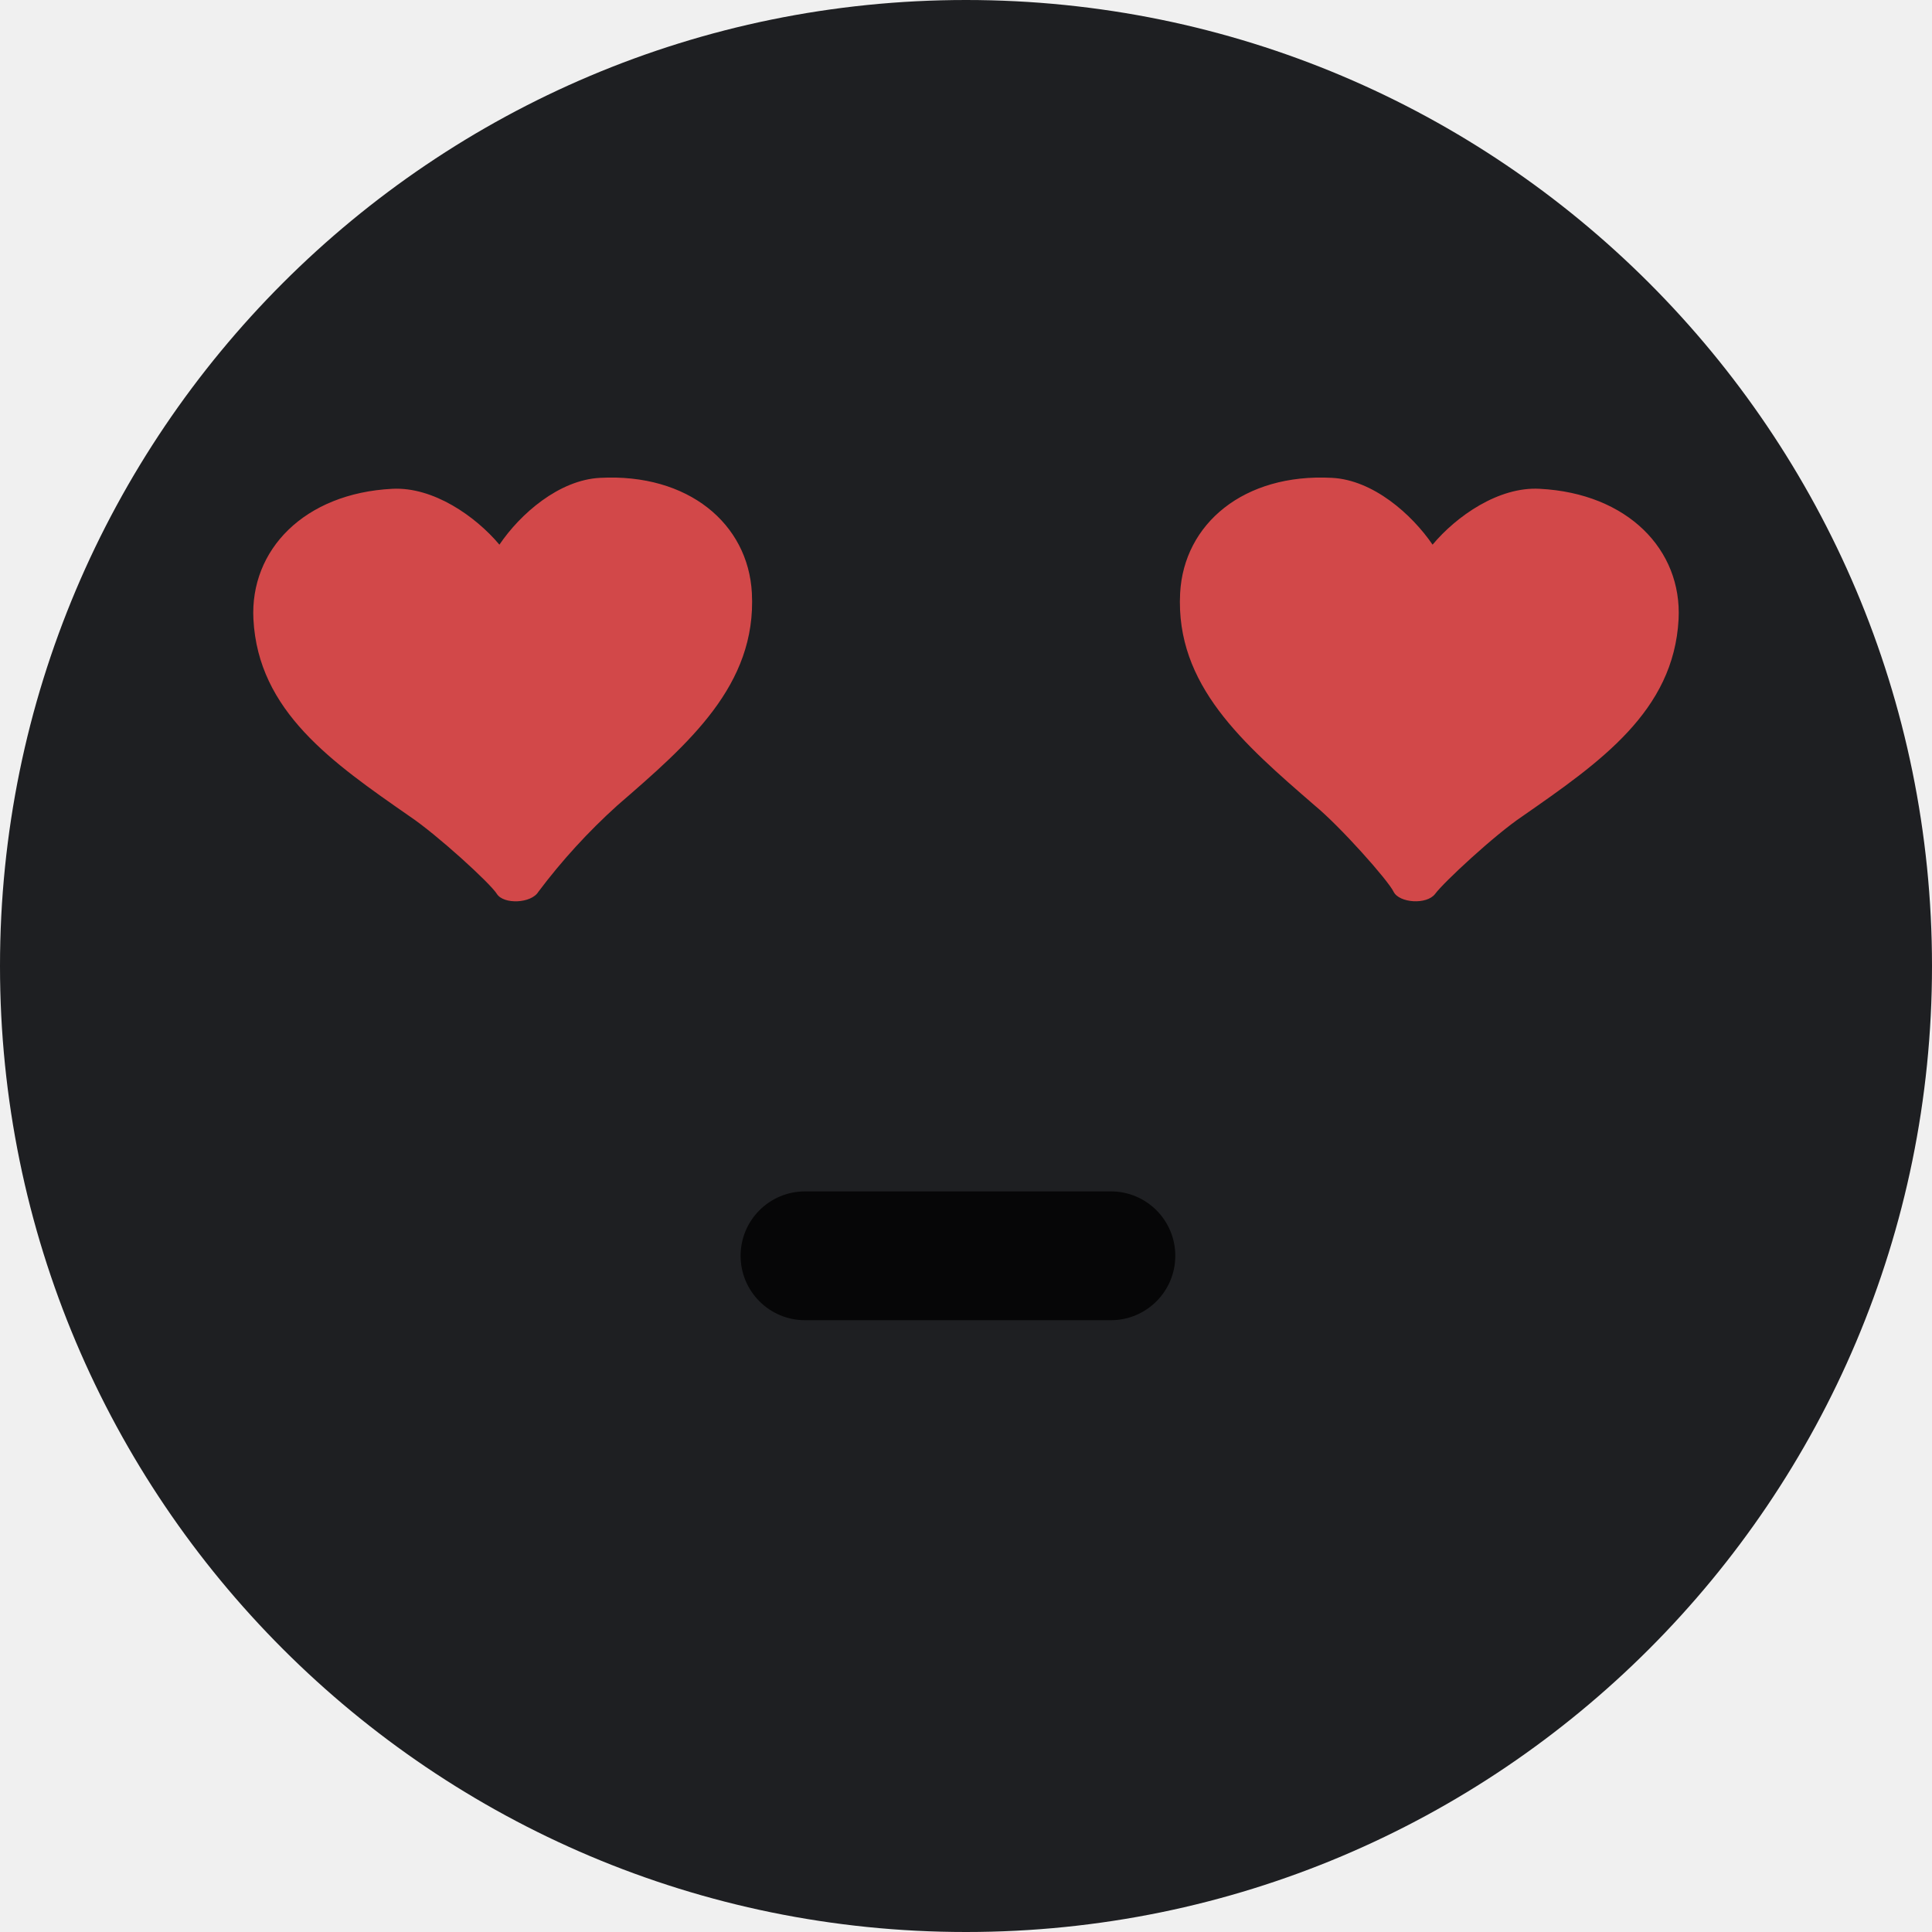
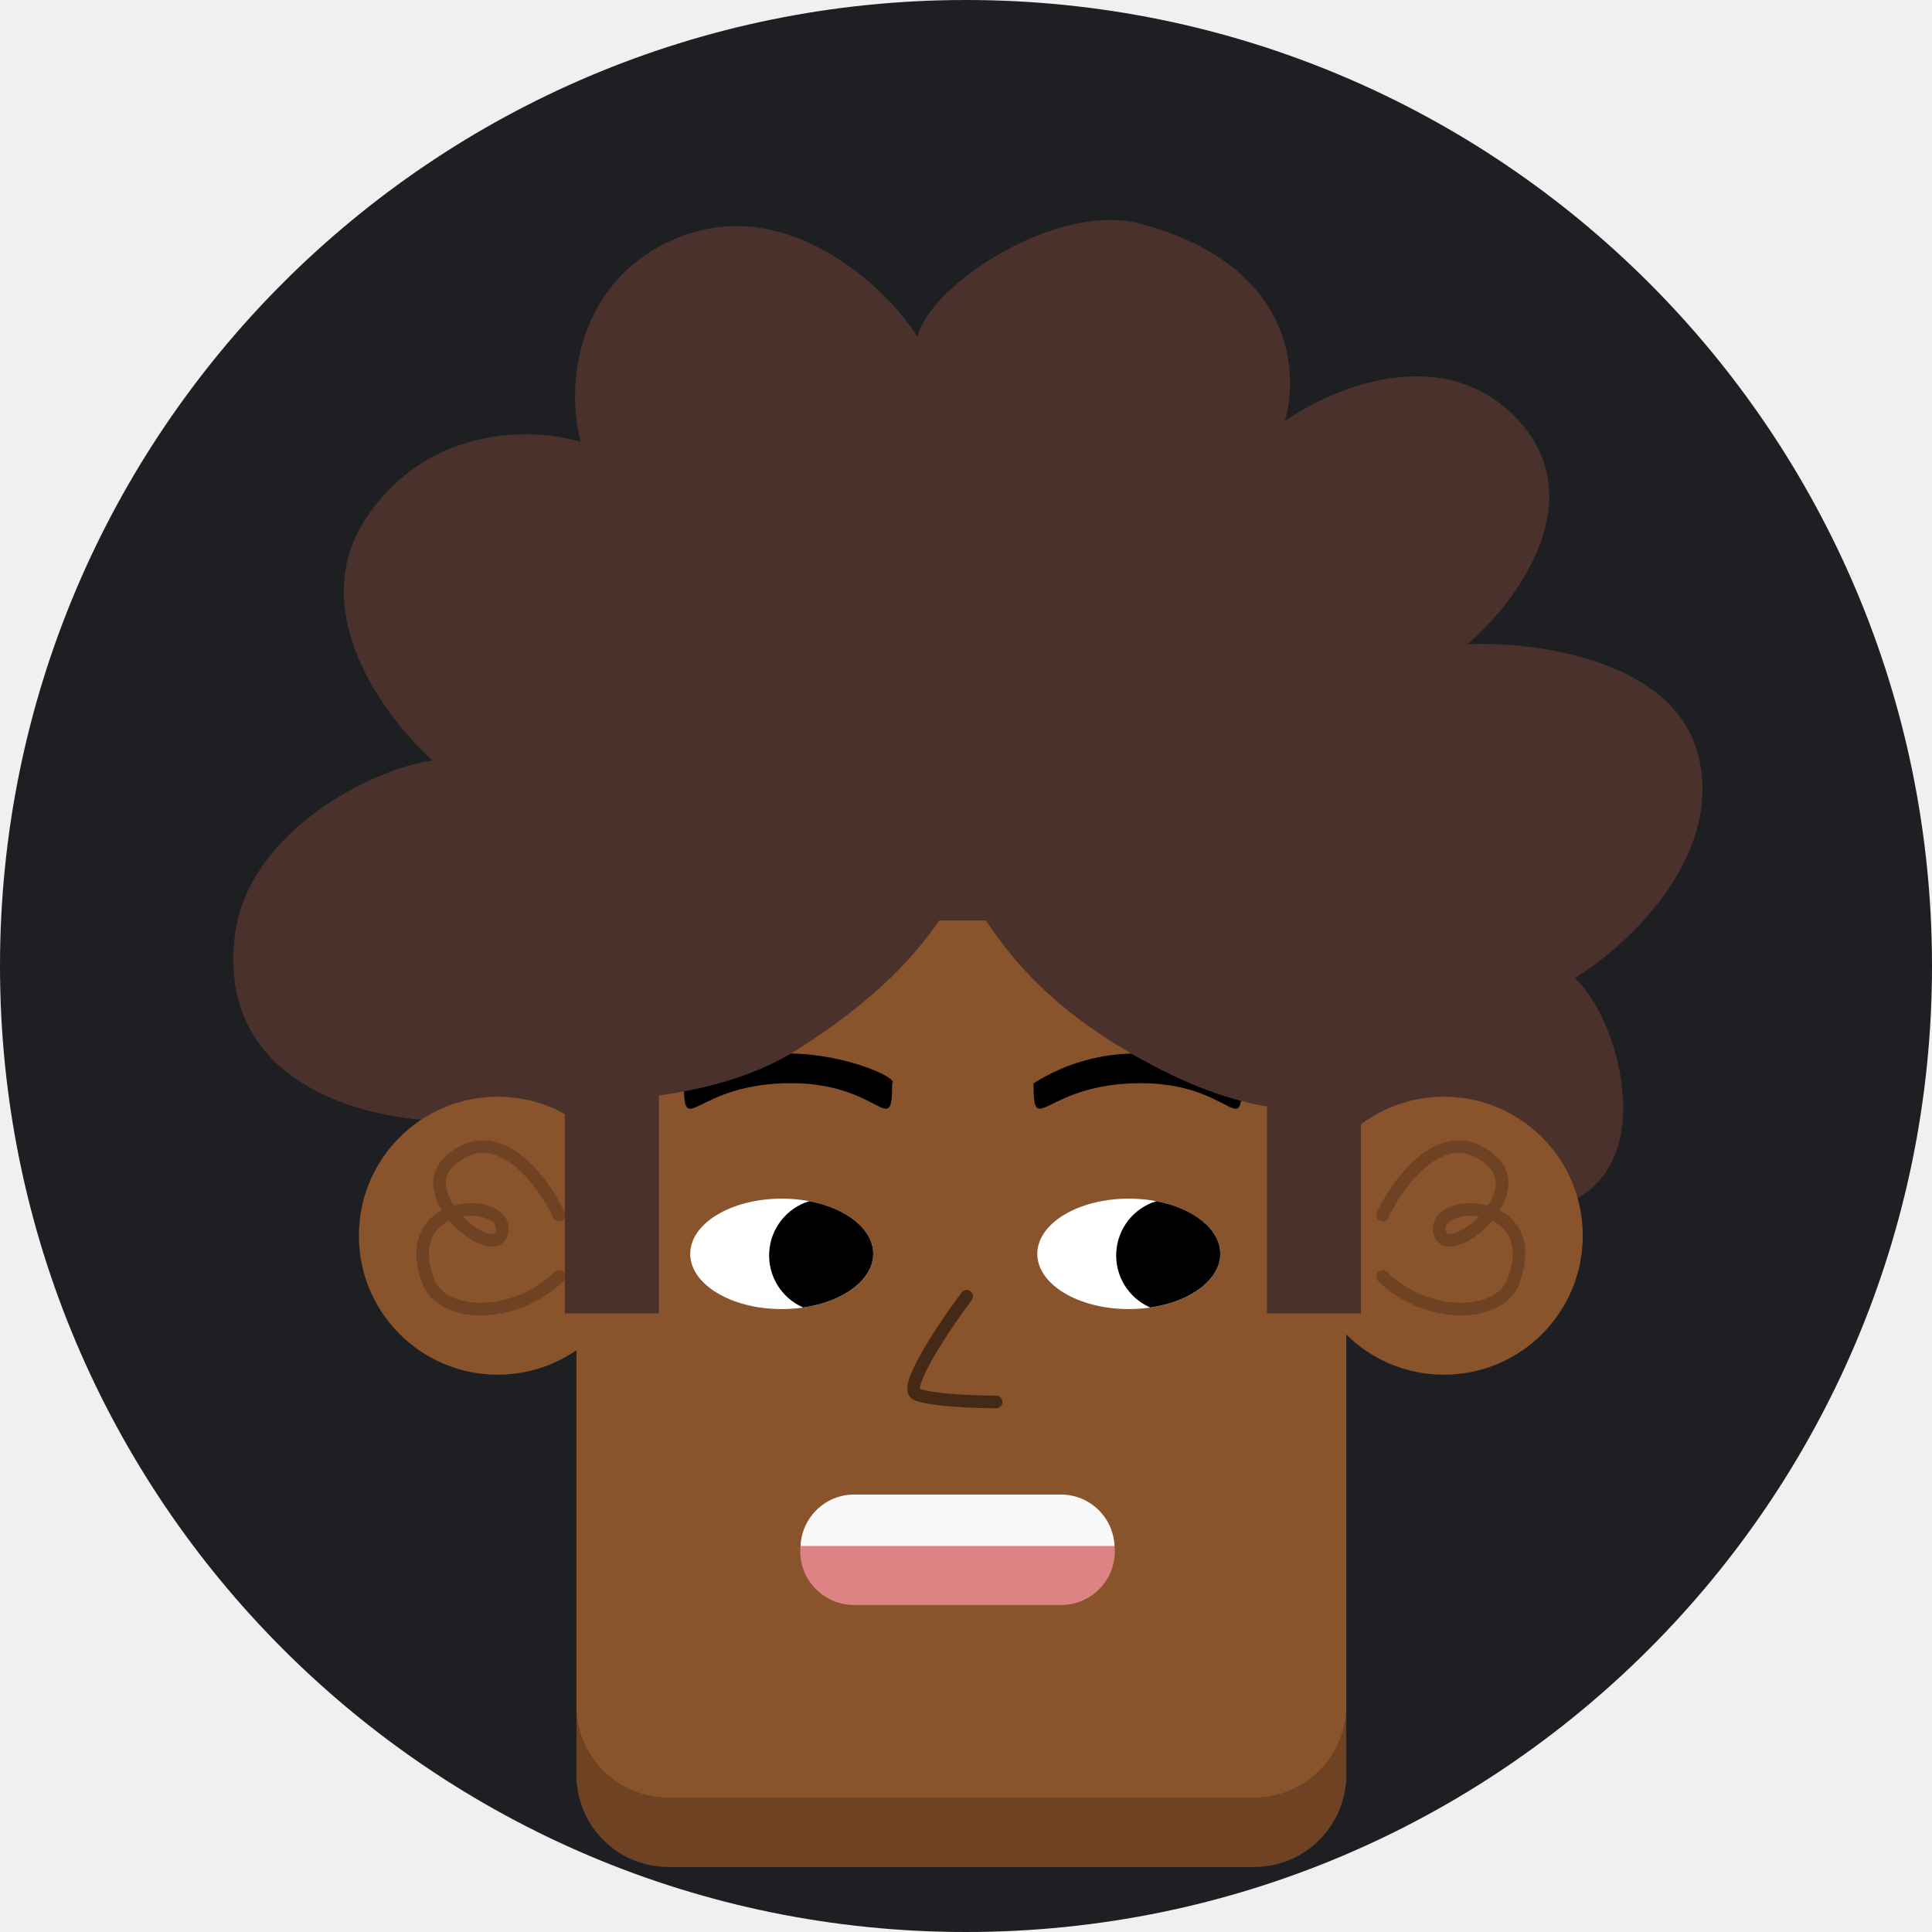
- <svg xmlns="http://www.w3.org/2000/svg" viewBox="0 0 120 120" fill="none" shape-rendering="auto">
+ <svg xmlns="http://www.w3.org/2000/svg" viewBox="0 0 440 440" fill="none" shape-rendering="auto">
  <mask id="viewboxMask">
-     <rect width="120" height="120" rx="60" ry="60" x="0" y="0" fill="#fff" />
+     <rect width="440" height="440" rx="220" ry="220" x="0" y="0" fill="#fff" />
  </mask>
  <g mask="url(#viewboxMask)">
-     <rect fill="#1e1f22" width="120" height="120" x="0" y="0" />
-     <g transform="translate(22 68)">
-       <rect x="24" y="6" width="27" height="8" rx="4" fill="#000" fill-opacity=".8" />
+     <rect fill="#1e1f22" width="440" height="440" x="0" y="0" />
+     <g transform="matrix(.71048 0 0 .71048 24 2)">
+       <path d="M41.6 296.4c-5.7 42.1 30.8 58.1 63.3 60-7.7 18.8 9.6 62 47.2 69.8 37.7 7.7 66.2-26.5 75.8-44.5 2.5 16.2 19.2 51 65.5 60.1 46.4 9.1 59.8-61.6 62.1-85.5 29 21 69 49.2 115.5 25.4 26.5-13.6 14-58.3 0-71 16.1-9.8 46.7-37.5 40-69.7-6.5-32.2-52.3-38.3-74.4-37.3 15.3-13 40-45.6 16.6-71.5-23.5-26-59.9-10.9-75.1 0 4.8-16.9 1.8-50.2-45.9-63.2-27.7-7.5-68 19.9-71.9 36.1-10.8-17-41.6-44.5-74.7-32.5-33 12-38.6 45.4-33.3 66.2-13.1-4-47.4-6.6-68.2 23.7-21 30.3 6.1 65.3 20.8 78.5-17.6 2-58.7 21.8-63.3 55.4Z" fill="#4a312c" />
    </g>
-     <g transform="translate(8 20)">
-       <path d="M29.27 9.68c-2.55.13-4.96 2.24-6.25 4.15-1.48-1.76-4.1-3.6-6.65-3.47-5.48.28-8.85 3.8-8.63 8.1.3 5.72 4.88 8.89 9.7 12.24 1.71 1.15 5 4.15 5.42 4.82.42.67 2.14.6 2.58-.13a37.8 37.8 0 0 1 4.9-5.36c4.43-3.84 8.66-7.47 8.36-13.2-.23-4.3-3.95-7.44-9.43-7.15ZM87.63 10.36c-2.55-.14-5.17 1.7-6.65 3.47-1.3-1.9-3.7-4.02-6.25-4.15-5.48-.29-9.2 2.86-9.43 7.16-.3 5.72 3.93 9.35 8.36 13.19 1.6 1.32 4.55 4.64 4.9 5.36.35.7 2.06.82 2.58.13.51-.7 3.7-3.67 5.42-4.82 4.81-3.35 9.4-6.52 9.7-12.24.22-4.3-3.15-7.82-8.63-8.1Z" fill="#FF5353" fill-opacity=".8" />
+     <g transform="translate(81.7 150.7) scale(.71856)">
+       <path d="M69 111.3C69 95 82 82 98.3 82h185.4C300 82 313 95 313 111.3v241.4c0 16.2-13 29.3-29.3 29.3H98.3C82 382 69 369 69 352.7V111.3Z" fill="#89532c" />
+       <path d="M69 330.8v22c0 16.1 13 29.2 29.3 29.2h185.4c16.2 0 29.3-13 29.3-29.3v-22c0 16.2-13 29.3-29.3 29.3H98.3C82 360 69 347 69 330.8Z" fill="#000" fill-opacity=".2" />
+     </g>
+     <g transform="translate(199.5 333.4) scale(.71856)">
+       <path d="M-24 27.7a17 17 0 0 1 17-17h65.7a17 17 0 0 1 0 34H-7a17 17 0 0 1-17-17Z" fill="#DE8383" />
+       <path fill-rule="evenodd" clip-rule="evenodd" d="M75.6 26h-99.5A17 17 0 0 1-7 9.7h65.6a17 17 0 0 1 17 16.3Z" fill="#F9F9F9" />
+     </g>
+     <g transform="translate(280.7 235.4) scale(.71856)">
+       <rect x="23" y="20" width="88" height="88.1" rx="44" fill="#89532c" />
+       <path d="M47.6 57.5c2.5-6 18-32 34.5-17.2 12.7 11.3-15 33.2-16.5 22.2C64 51.5 99 52 89 78.5 84.8 90 62 91 47.6 77" stroke="#000" stroke-opacity=".2" stroke-width="4" stroke-linecap="round" stroke-linejoin="round" />
+     </g>
+     <g transform="matrix(-.71856 0 0 .71856 161.5 235.4)">
+       <rect x="23" y="20" width="88" height="88.1" rx="44" fill="#89532c" />
+       <path d="M47.6 57.5c2.5-6 18-32 34.5-17.2 12.7 11.3-15 33.2-16.5 22.2C64 51.5 99 52 89 78.5 84.8 90 62 91 47.6 77" stroke="#000" stroke-opacity=".2" stroke-width="4" stroke-linecap="round" stroke-linejoin="round" />
+     </g>
+     <g transform="translate(114.8 215.5) scale(.71856)">
+       <ellipse cx="29" cy="17.5" rx="29" ry="17.5" transform="matrix(-1 0 0 1 117 80)" fill="#fff" />
+       <path d="M94.8 114.5a18 18 0 0 1 1.9-33.7C108.5 83 117 89.7 117 97.5c0 8.2-9.5 15.2-22.2 17Z" fill="#000" />
+       <path d="M57 43.4A60.5 60.5 0 0 1 90 34c18.2 0 35.1 7.8 33 9.4 0 18.2-3.5 0-32 0-30.8 0-34 18.2-34 0ZM167.9 43.4a60.5 60.5 0 0 1 33-9.4c18.1 0 35 7.8 32.9 9.4 0 18.2-3.4 0-32 0-30.7 0-34 18.2-34 0Z" fill="#000" />
+       <ellipse cx="29" cy="17.5" rx="29" ry="17.5" transform="matrix(-1 0 0 1 227 80)" fill="#fff" />
+       <path d="M204.8 114.5a18 18 0 0 1 1.9-33.7C218.5 83 227 89.7 227 97.5c0 8.2-9.5 15.2-22.2 17Z" fill="#000" />
+     </g>
+     <g transform="translate(127.7 288.7) scale(.71856)" />
+     <g transform="translate(193 279.4) scale(.71856)">
+       <path d="M37.8 22c-7.1 9.5-20.2 29-16 31 4.3 2 18.6 2.5 25.3 2.5" stroke="#000" stroke-opacity=".5" stroke-width="4" stroke-linecap="round" stroke-linejoin="round" />
+     </g>
+     <g transform="matrix(.52237 0 0 .52237 122.9 244.8)">
+       <path d="M52 8H11v96h41V8Z" fill="#4a312c" />
+     </g>
+     <g transform="matrix(-.52237 0 0 .52237 315.7 244.8)">
+       <path d="M52 8H11v96h41V8Z" fill="#4a312c" />
+     </g>
+     <g transform="matrix(.52237 0 0 .52237 108.7 145.6)">
+       <path d="M374 133c6.5 15.9 11.5 34.5 11.5 70-11 0-38.5 11-92.5-18-54.8-29.5-68.9-59.5-82-79-13 27-37 51.3-72.5 73.5C103 201.7 54.2 200.5 38 203c0-23.1 2-46 10.9-67.4A176 176 0 0 1 211 27a175 175 0 0 1 124 51.5c16.4 16.4 30.2 33.1 39 54.5Z" fill="#4a312c" />
    </g>
  </g>
</svg>
